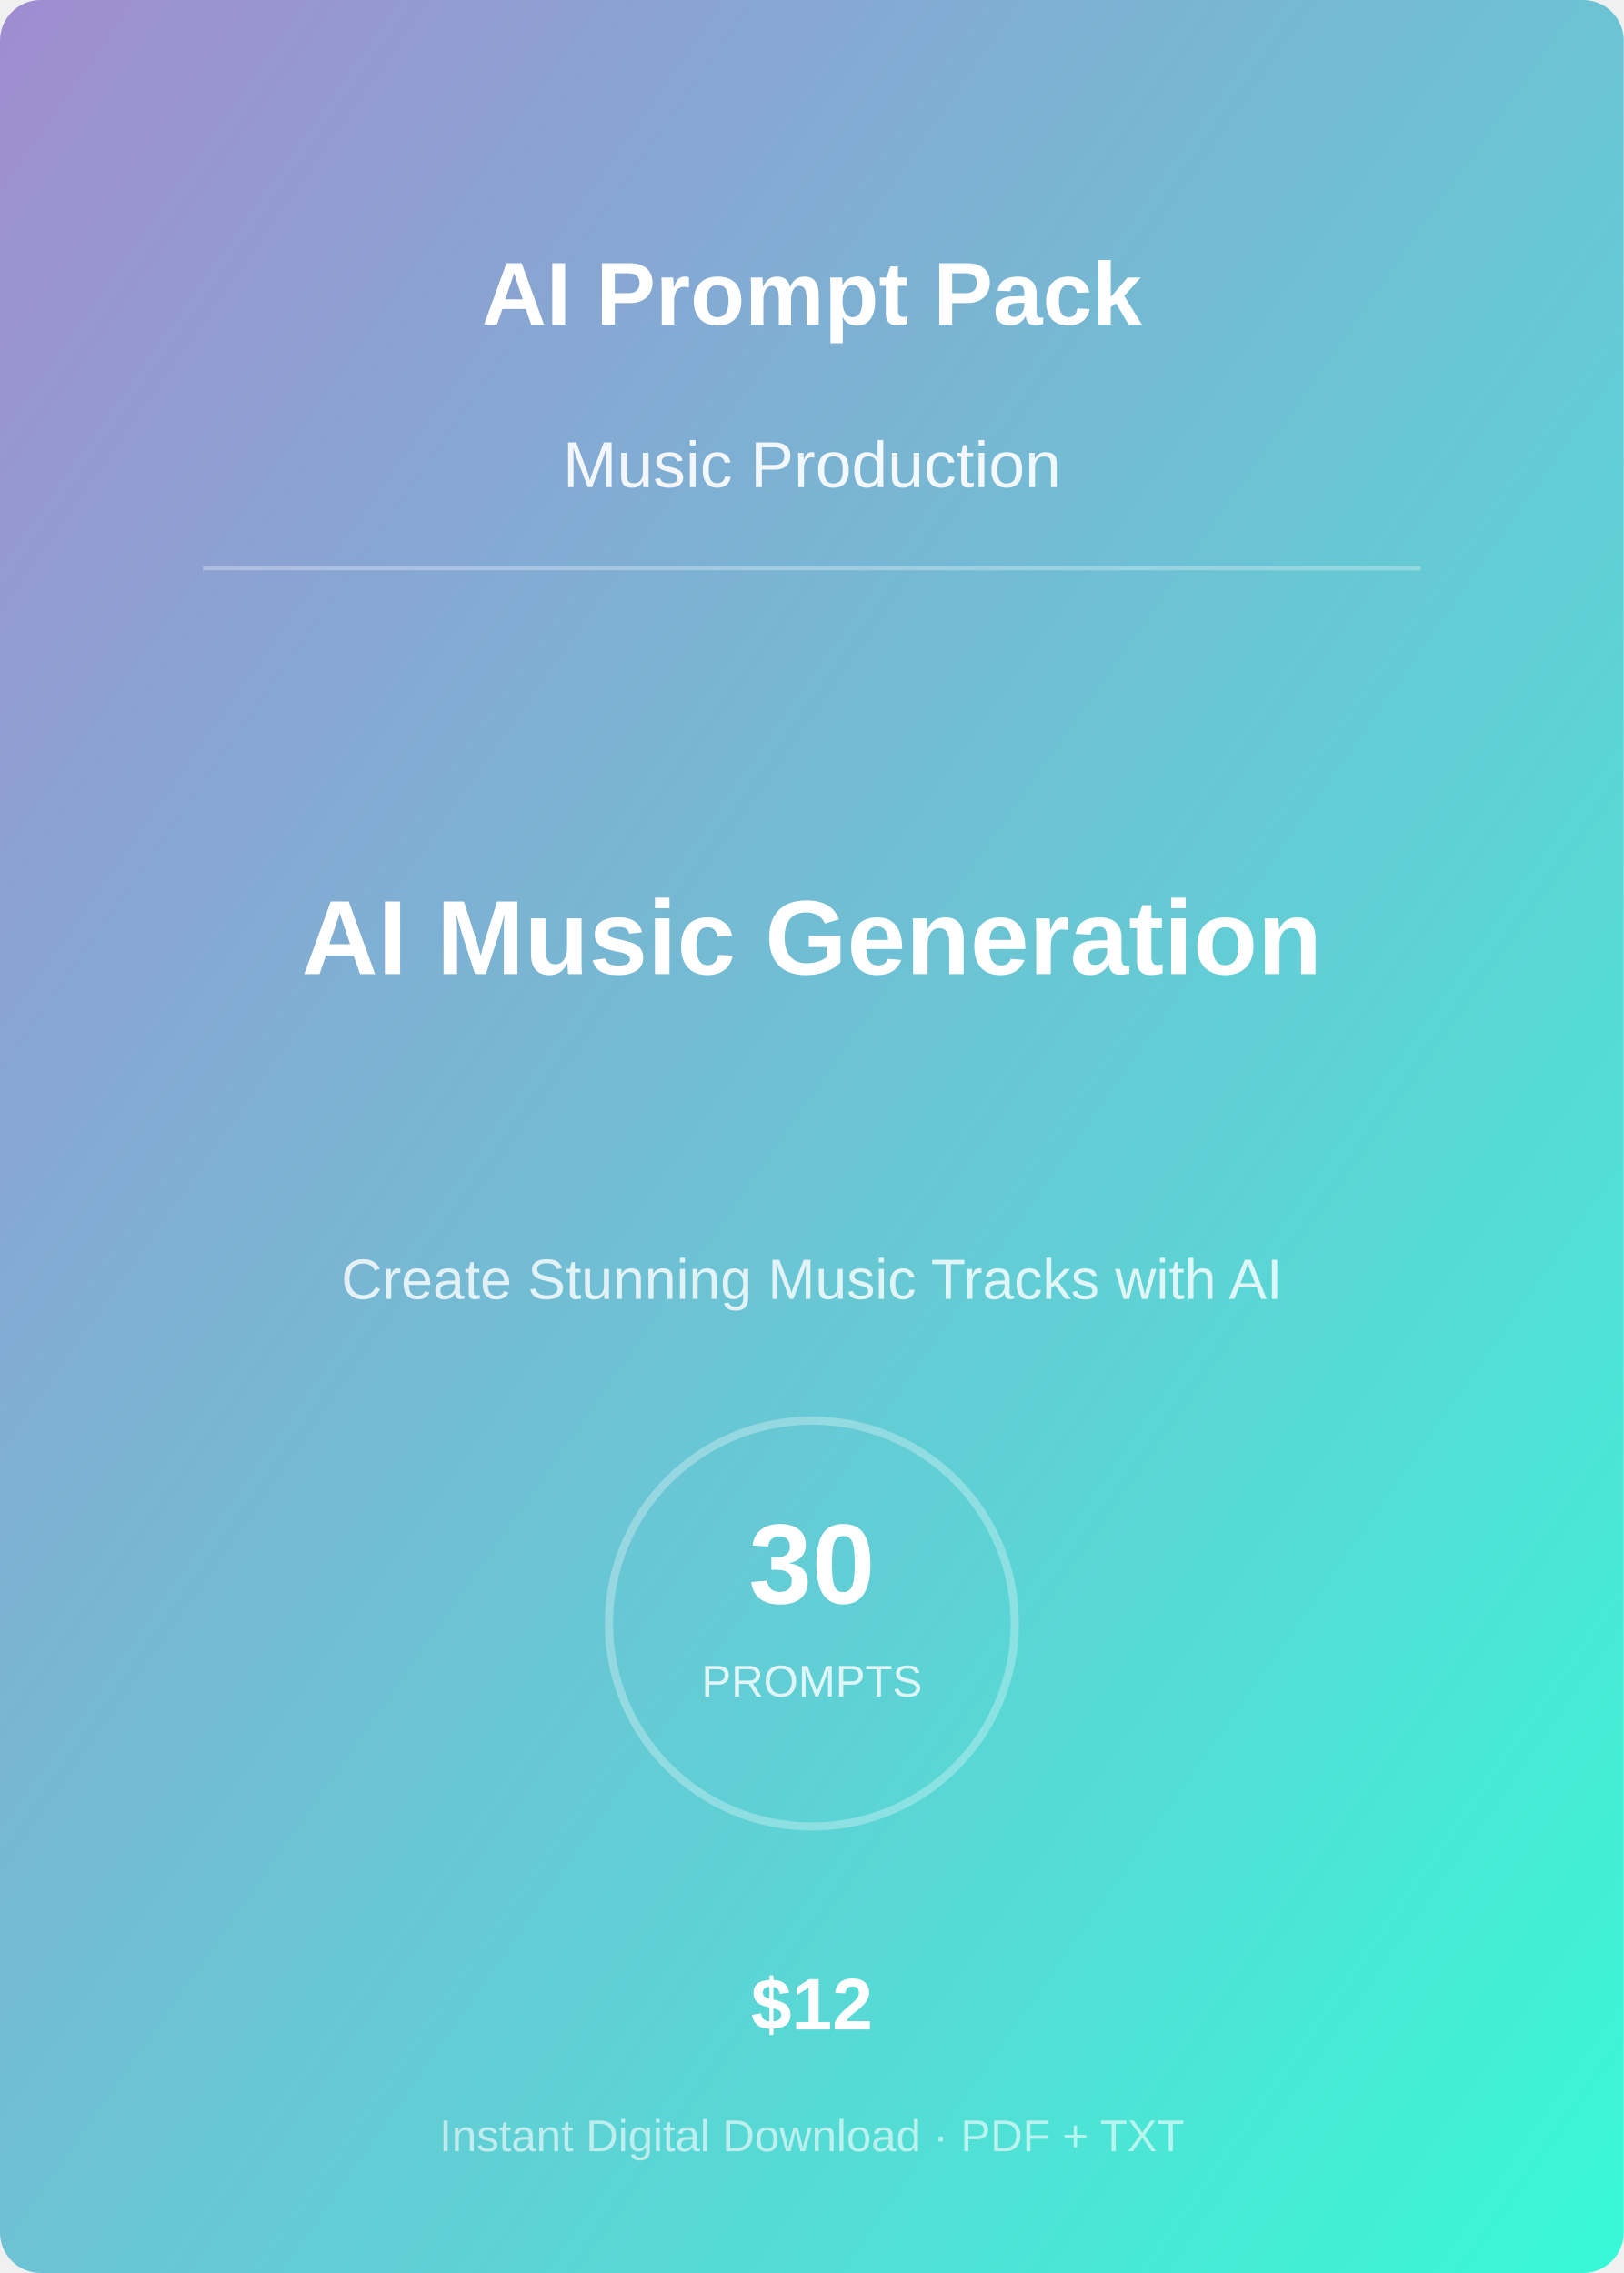
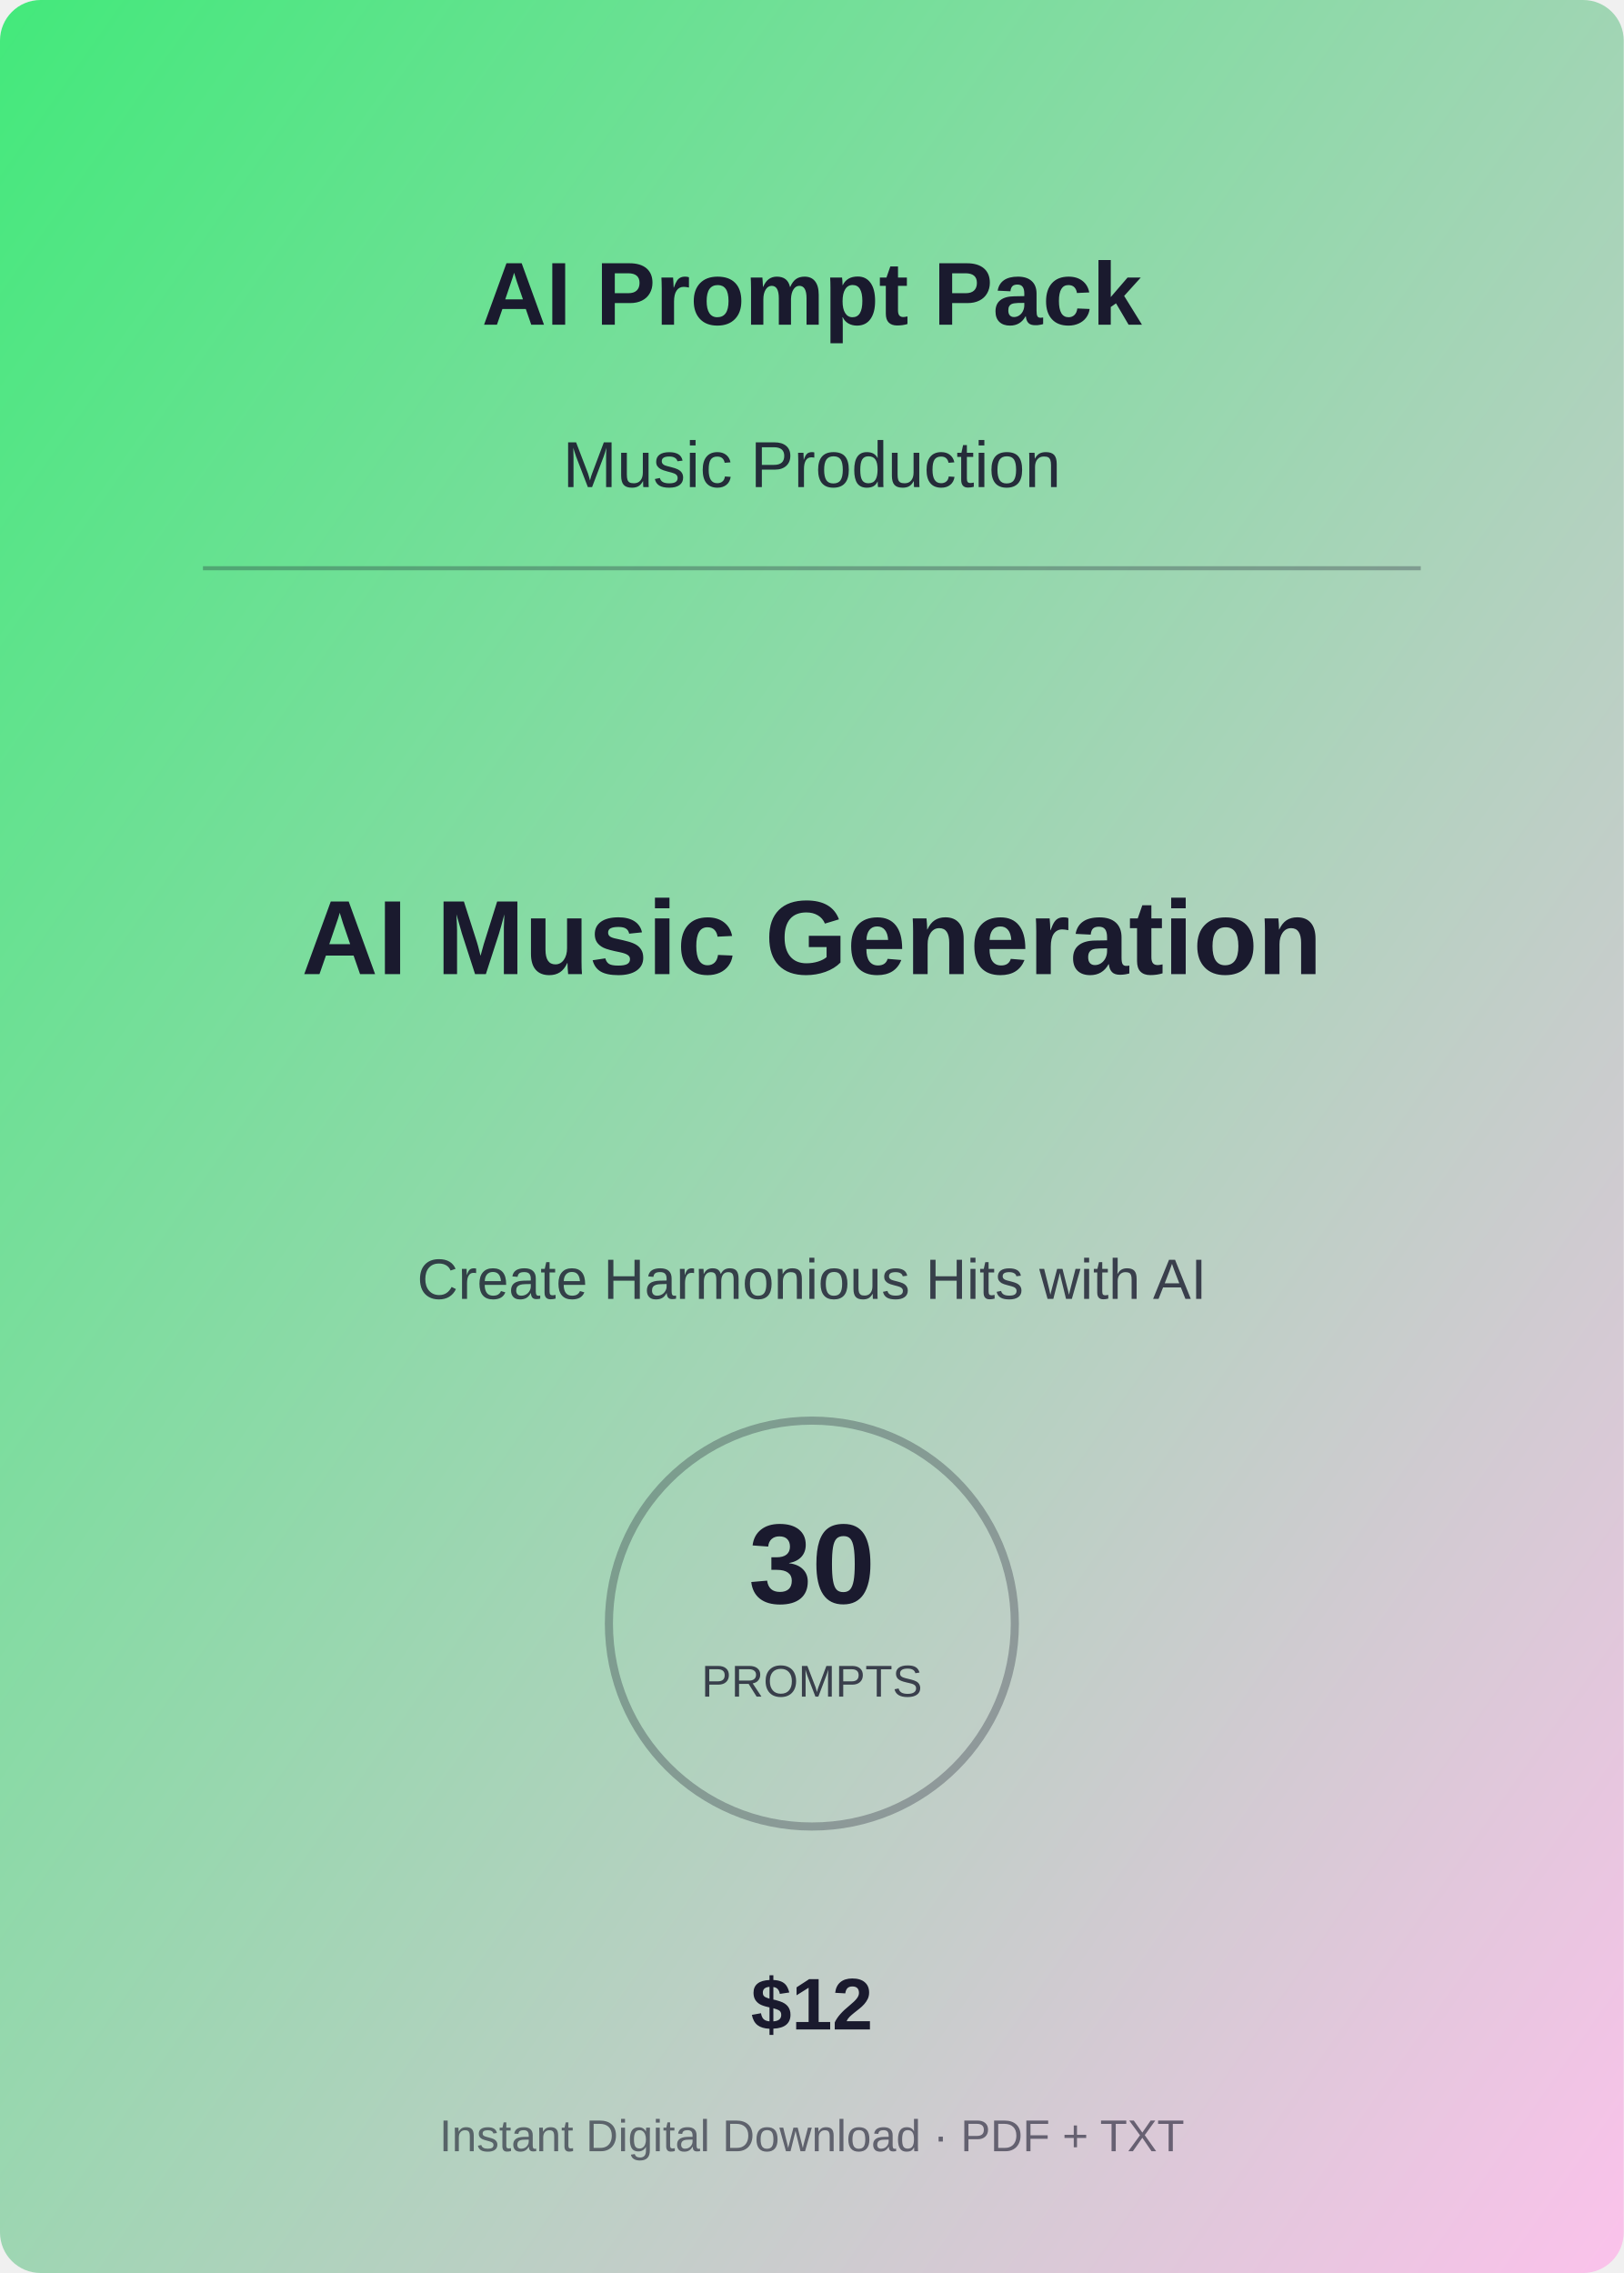
<svg xmlns="http://www.w3.org/2000/svg" viewBox="0 0 400 560">
  <defs>
    <linearGradient id="bg" x1="0%" y1="0%" x2="100%" y2="100%">
-       <stop offset="0%" style="stop-color:#a18cd1" />
-       <stop offset="100%" style="stop-color:#38f9d7" />
+       <stop offset="0%" style="stop-color:#43e97b" />
+       <stop offset="100%" style="stop-color:#fbc2eb" />
    </linearGradient>
  </defs>
  <rect width="400" height="560" fill="url(#bg)" rx="10" />
-   <text x="200" y="80" text-anchor="middle" font-family="Arial,sans-serif" font-size="22" font-weight="bold" fill="#fff">AI Prompt Pack</text>
-   <text x="200" y="120" text-anchor="middle" font-family="Arial,sans-serif" font-size="16" fill="#fff" opacity="0.9">Music Production</text>
-   <line x1="50" y1="140" x2="350" y2="140" stroke="#fff" stroke-width="1" opacity="0.3" />
-   <text x="200" y="240" text-anchor="middle" font-family="Arial,sans-serif" font-size="26" font-weight="bold" fill="#fff">AI Music Generation</text>
-   <text x="200" y="320" text-anchor="middle" font-family="Arial,sans-serif" font-size="14" fill="#fff" opacity="0.8">Create Stunning Music Tracks with AI</text>
-   <circle cx="200" cy="400" r="50" fill="none" stroke="#fff" stroke-width="2" opacity="0.3" />
-   <text x="200" y="395" text-anchor="middle" font-family="Arial,sans-serif" font-size="28" font-weight="bold" fill="#fff">30</text>
-   <text x="200" y="418" text-anchor="middle" font-family="Arial,sans-serif" font-size="11" fill="#fff" opacity="0.8">PROMPTS</text>
-   <text x="200" y="500" text-anchor="middle" font-family="Arial,sans-serif" font-size="18" font-weight="bold" fill="#fff">$12</text>
-   <text x="200" y="530" text-anchor="middle" font-family="Arial,sans-serif" font-size="11" fill="#fff" opacity="0.6">Instant Digital Download · PDF + TXT</text>
+   <text x="200" y="80" text-anchor="middle" font-family="Arial,sans-serif" font-size="22" font-weight="bold" fill="#1a1a2e">AI Prompt Pack</text>
+   <text x="200" y="120" text-anchor="middle" font-family="Arial,sans-serif" font-size="16" fill="#1a1a2e" opacity="0.9">Music Production</text>
+   <line x1="50" y1="140" x2="350" y2="140" stroke="#1a1a2e" stroke-width="1" opacity="0.3" />
+   <text x="200" y="240" text-anchor="middle" font-family="Arial,sans-serif" font-size="26" font-weight="bold" fill="#1a1a2e">AI Music Generation</text>
+   <text x="200" y="320" text-anchor="middle" font-family="Arial,sans-serif" font-size="14" fill="#1a1a2e" opacity="0.8">Create Harmonious Hits with AI</text>
+   <circle cx="200" cy="400" r="50" fill="none" stroke="#1a1a2e" stroke-width="2" opacity="0.3" />
+   <text x="200" y="395" text-anchor="middle" font-family="Arial,sans-serif" font-size="28" font-weight="bold" fill="#1a1a2e">30</text>
+   <text x="200" y="418" text-anchor="middle" font-family="Arial,sans-serif" font-size="11" fill="#1a1a2e" opacity="0.8">PROMPTS</text>
+   <text x="200" y="500" text-anchor="middle" font-family="Arial,sans-serif" font-size="18" font-weight="bold" fill="#1a1a2e">$12</text>
+   <text x="200" y="530" text-anchor="middle" font-family="Arial,sans-serif" font-size="11" fill="#1a1a2e" opacity="0.6">Instant Digital Download · PDF + TXT</text>
</svg>
